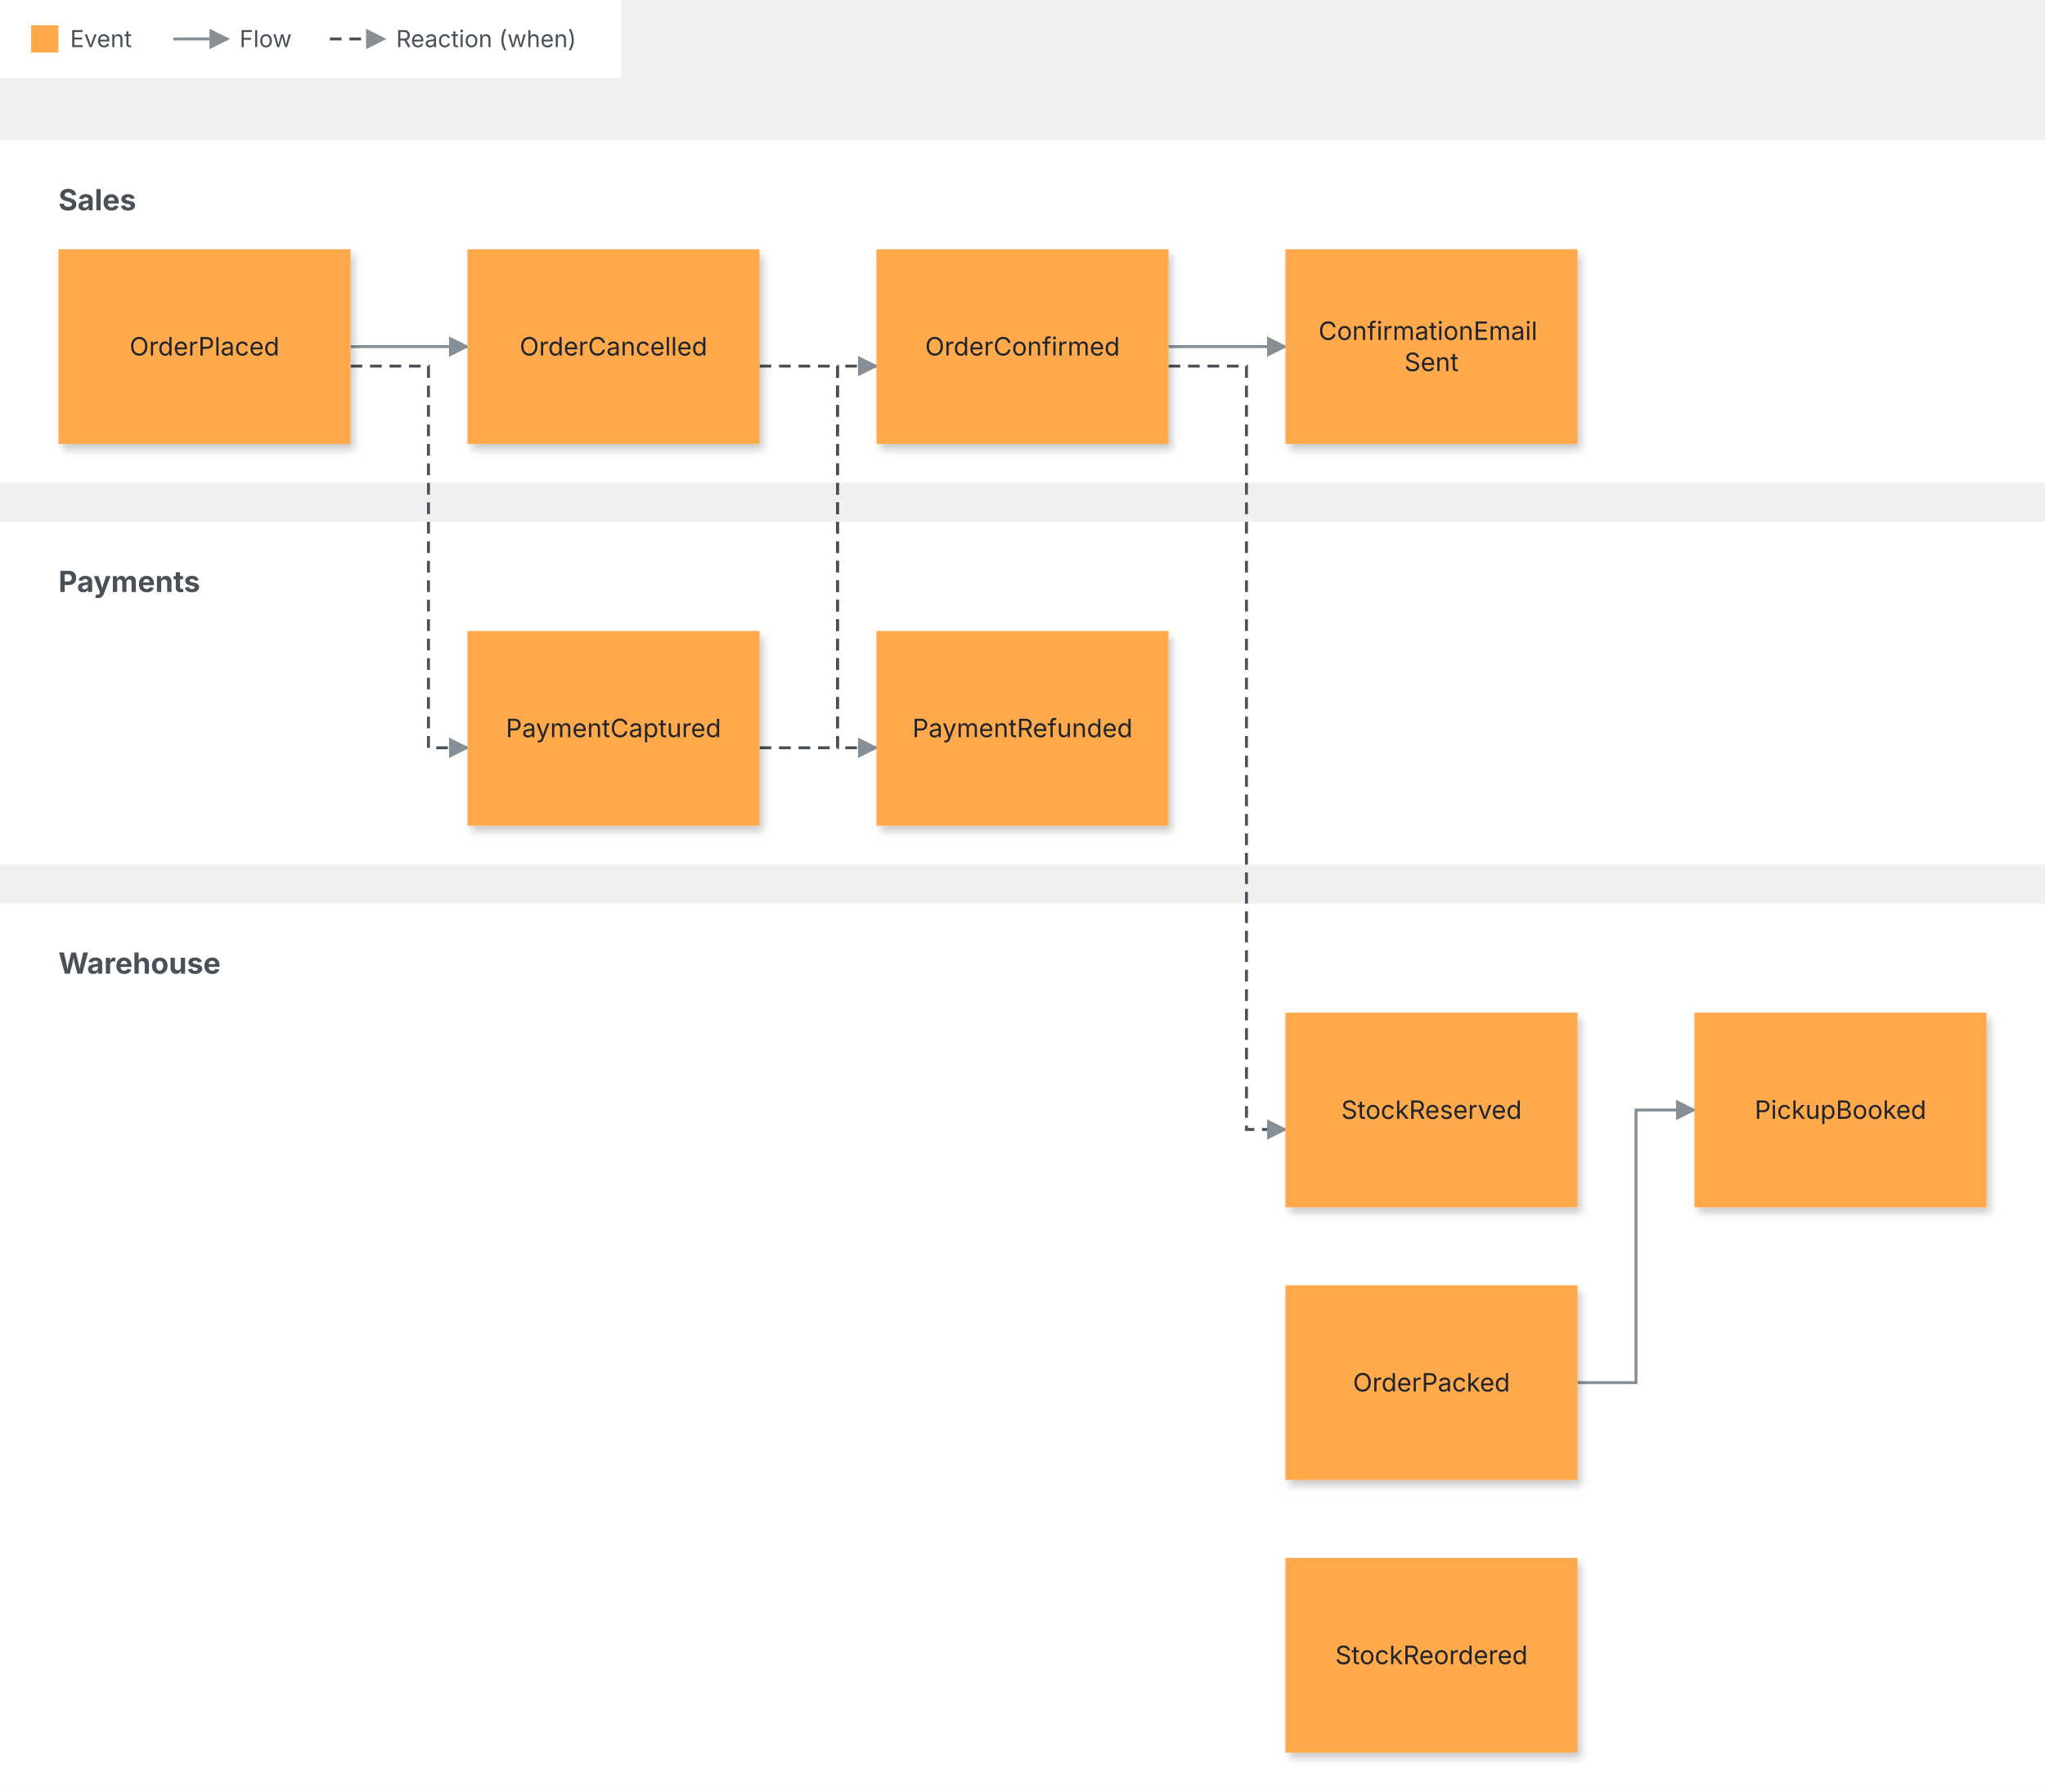
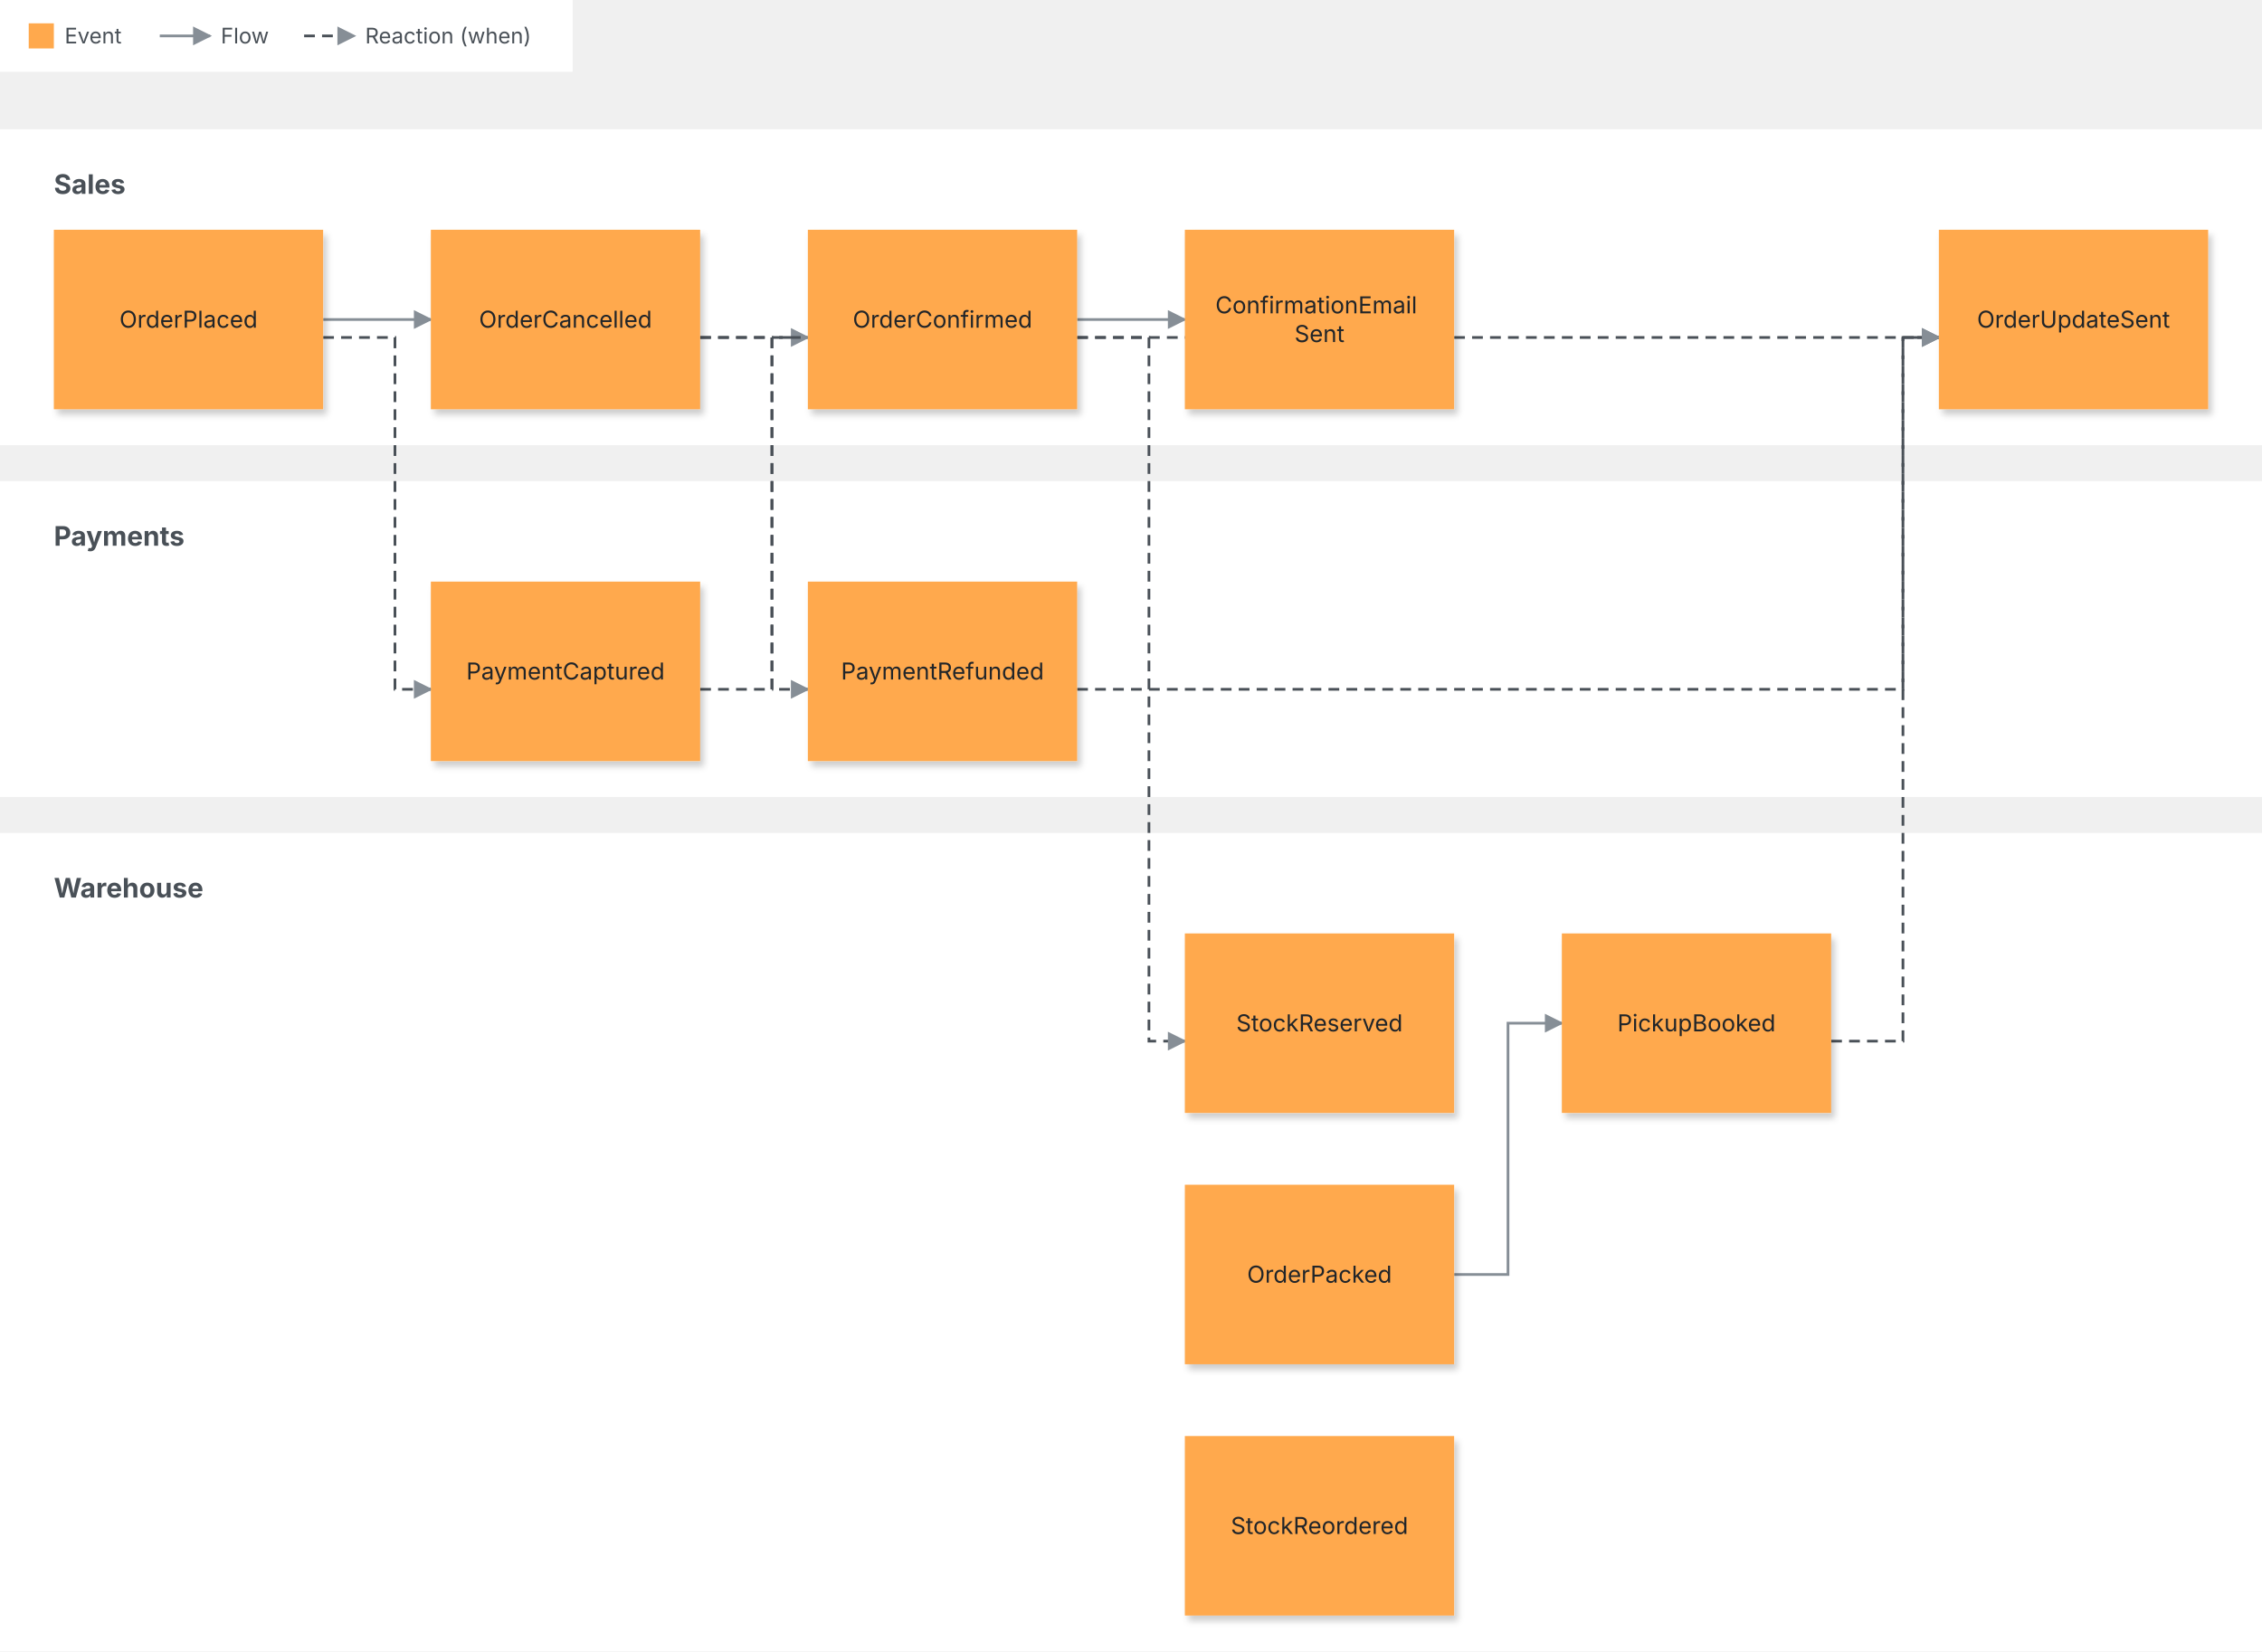
- <svg xmlns="http://www.w3.org/2000/svg" width="1050" height="920" viewBox="0 0 1050 920" font-family="system-ui, -apple-system, sans-serif">
+ <svg xmlns="http://www.w3.org/2000/svg" width="1260" height="920" viewBox="0 0 1260 920" font-family="system-ui, -apple-system, sans-serif">
  <defs>
-     <marker id="estorm-re41u-arrow" viewBox="0 0 10 10" refX="9" refY="5" markerWidth="7" markerHeight="7" orient="auto-start-reverse">
+     <marker id="estorm-1qag4n7-arrow" viewBox="0 0 10 10" refX="9" refY="5" markerWidth="7" markerHeight="7" orient="auto-start-reverse">
      <path d="M0 0 L10 5 L0 10 z" fill="#868e96" />
    </marker>
-     <marker id="estorm-re41u-cancel" viewBox="0 0 10 10" refX="9" refY="5" markerWidth="7" markerHeight="7" orient="auto-start-reverse">
+     <marker id="estorm-1qag4n7-cancel" viewBox="0 0 10 10" refX="9" refY="5" markerWidth="7" markerHeight="7" orient="auto-start-reverse">
      <path d="M0 0 L10 5 L0 10 z" fill="#e03131" />
    </marker>
-     <filter id="estorm-re41u-shadow" x="-10%" y="-10%" width="130%" height="130%">
+     <filter id="estorm-1qag4n7-shadow" x="-10%" y="-10%" width="130%" height="130%">
      <feDropShadow dx="2" dy="3" stdDeviation="2" flood-opacity="0.2" />
    </filter>
  </defs>
  <g class="legend">
    <rect class="background" width="319" height="40" fill="#ffffff" />
    <rect x="16" y="13" width="14" height="14" fill="#ffa94d" />
    <text x="36" y="24.2" font-size="12" fill="#495057">Event</text>
-     <path class="arrow" d="M89 20 L117 20" fill="none" stroke="#868e96" stroke-width="1.5" marker-end="url(#estorm-re41u-arrow)" />
+     <path class="arrow" d="M89 20 L117 20" fill="none" stroke="#868e96" stroke-width="1.5" marker-end="url(#estorm-1qag4n7-arrow)" />
    <text x="123" y="24.2" font-size="12" fill="#495057">Flow</text>
-     <path class="link" d="M169.4 20 L197.4 20" fill="none" stroke="#495057" stroke-width="1.5" stroke-dasharray="6 4" marker-end="url(#estorm-re41u-arrow)" />
+     <path class="link" d="M169.4 20 L197.4 20" fill="none" stroke="#495057" stroke-width="1.5" stroke-dasharray="6 4" marker-end="url(#estorm-1qag4n7-arrow)" />
    <text x="203.4" y="24.2" font-size="12" fill="#495057">Reaction (when)</text>
  </g>
  <g transform="translate(0 72)">
-     <rect class="background" x="0" y="0" width="1050" height="176" fill="#ffffff" />
-     <rect class="background" x="0" y="196" width="1050" height="176" fill="#ffffff" />
-     <rect class="background" x="0" y="392" width="1050" height="456" fill="#ffffff" />
-     <g class="lane" data-line="4">
+     <rect class="background" x="0" y="0" width="1260" height="176" fill="#ffffff" />
+     <rect class="background" x="0" y="196" width="1260" height="176" fill="#ffffff" />
+     <rect class="background" x="0" y="392" width="1260" height="456" fill="#ffffff" />
+     <g class="lane" data-line="5">
      <text x="30" y="36" font-size="15" font-weight="bold" fill="#495057">Sales</text>
    </g>
-     <g class="lane" data-line="18">
+     <g class="lane" data-line="22">
      <text x="30" y="232" font-size="15" font-weight="bold" fill="#495057">Payments</text>
    </g>
-     <g class="lane" data-line="27">
+     <g class="lane" data-line="31">
      <text x="30" y="428" font-size="15" font-weight="bold" fill="#495057">Warehouse</text>
    </g>
-     <path class="arrow" d="M180 106 L240 106" fill="none" stroke="#868e96" stroke-width="1.5" marker-end="url(#estorm-re41u-arrow)" />
-     <path class="arrow" d="M600 106 L660 106" fill="none" stroke="#868e96" stroke-width="1.5" marker-end="url(#estorm-re41u-arrow)" />
-     <path class="arrow" d="M810 638 L840 638 L840 498 L870 498" fill="none" stroke="#868e96" stroke-width="1.5" marker-end="url(#estorm-re41u-arrow)" />
-     <path class="link" d="M390 312 L430 312 L430 116 L450 116" fill="none" stroke="#495057" stroke-width="1.5" stroke-dasharray="6 4" marker-end="url(#estorm-re41u-arrow)" />
-     <path class="link" d="M180 116 L220 116 L220 312 L240 312" fill="none" stroke="#495057" stroke-width="1.5" stroke-dasharray="6 4" marker-end="url(#estorm-re41u-arrow)" />
-     <path class="link" d="M390 116 L430 116 L430 312 L450 312" fill="none" stroke="#495057" stroke-width="1.5" stroke-dasharray="6 4" marker-end="url(#estorm-re41u-arrow)" />
-     <path class="link" d="M600 116 L640 116 L640 508 L660 508" fill="none" stroke="#495057" stroke-width="1.5" stroke-dasharray="6 4" marker-end="url(#estorm-re41u-arrow)" />
-     <g class="event" data-line="7">
-       <rect x="30" y="56" width="150" height="100" fill="#ffa94d" filter="url(#estorm-re41u-shadow)" />
+     <path class="arrow" d="M180 106 L240 106" fill="none" stroke="#868e96" stroke-width="1.5" marker-end="url(#estorm-1qag4n7-arrow)" />
+     <path class="arrow" d="M600 106 L660 106" fill="none" stroke="#868e96" stroke-width="1.5" marker-end="url(#estorm-1qag4n7-arrow)" />
+     <path class="arrow" d="M810 638 L840 638 L840 498 L870 498" fill="none" stroke="#868e96" stroke-width="1.5" marker-end="url(#estorm-1qag4n7-arrow)" />
+     <path class="link" d="M390 312 L430 312 L430 116 L450 116" fill="none" stroke="#495057" stroke-width="1.5" stroke-dasharray="6 4" marker-end="url(#estorm-1qag4n7-arrow)" />
+     <path class="link" d="M390 116 L1080 116" fill="none" stroke="#495057" stroke-width="1.5" stroke-dasharray="6 4" marker-end="url(#estorm-1qag4n7-arrow)" />
+     <path class="link" d="M600 312 L1060 312 L1060 116 L1080 116" fill="none" stroke="#495057" stroke-width="1.5" stroke-dasharray="6 4" marker-end="url(#estorm-1qag4n7-arrow)" />
+     <path class="link" d="M1020 508 L1060 508 L1060 116 L1080 116" fill="none" stroke="#495057" stroke-width="1.5" stroke-dasharray="6 4" marker-end="url(#estorm-1qag4n7-arrow)" />
+     <path class="link" d="M180 116 L220 116 L220 312 L240 312" fill="none" stroke="#495057" stroke-width="1.5" stroke-dasharray="6 4" marker-end="url(#estorm-1qag4n7-arrow)" />
+     <path class="link" d="M390 116 L430 116 L430 312 L450 312" fill="none" stroke="#495057" stroke-width="1.5" stroke-dasharray="6 4" marker-end="url(#estorm-1qag4n7-arrow)" />
+     <path class="link" d="M600 116 L640 116 L640 508 L660 508" fill="none" stroke="#495057" stroke-width="1.5" stroke-dasharray="6 4" marker-end="url(#estorm-1qag4n7-arrow)" />
+     <g class="event" data-line="8">
+       <rect x="30" y="56" width="150" height="100" fill="#ffa94d" filter="url(#estorm-1qag4n7-shadow)" />
      <text x="105" y="110.55" text-anchor="middle" font-size="13" fill="#212529">
        <tspan x="105" dy="0">OrderPlaced</tspan>
      </text>
    </g>
-     <g class="event" data-line="9">
-       <rect x="240" y="56" width="150" height="100" fill="#ffa94d" filter="url(#estorm-re41u-shadow)" />
+     <g class="event" data-line="10">
+       <rect x="240" y="56" width="150" height="100" fill="#ffa94d" filter="url(#estorm-1qag4n7-shadow)" />
      <text x="315" y="110.55" text-anchor="middle" font-size="13" fill="#212529">
        <tspan x="315" dy="0">OrderCancelled</tspan>
      </text>
    </g>
-     <g class="event" data-line="15">
-       <rect x="450" y="56" width="150" height="100" fill="#ffa94d" filter="url(#estorm-re41u-shadow)" />
+     <g class="event" data-line="16">
+       <rect x="450" y="56" width="150" height="100" fill="#ffa94d" filter="url(#estorm-1qag4n7-shadow)" />
      <text x="525" y="110.55" text-anchor="middle" font-size="13" fill="#212529">
        <tspan x="525" dy="0">OrderConfirmed</tspan>
      </text>
    </g>
-     <g class="event" data-line="16">
-       <rect x="660" y="56" width="150" height="100" fill="#ffa94d" filter="url(#estorm-re41u-shadow)" />
+     <g class="event" data-line="17">
+       <rect x="660" y="56" width="150" height="100" fill="#ffa94d" filter="url(#estorm-1qag4n7-shadow)" />
      <text x="735" y="102.55" text-anchor="middle" font-size="13" fill="#212529">
        <tspan x="735" dy="0">ConfirmationEmail</tspan>
        <tspan x="735" dy="16">Sent</tspan>
      </text>
    </g>
    <g class="event" data-line="20">
-       <rect x="240" y="252" width="150" height="100" fill="#ffa94d" filter="url(#estorm-re41u-shadow)" />
+       <rect x="1080" y="56" width="150" height="100" fill="#ffa94d" filter="url(#estorm-1qag4n7-shadow)" />
+       <text x="1155" y="110.55" text-anchor="middle" font-size="13" fill="#212529">
+         <tspan x="1155" dy="0">OrderUpdateSent</tspan>
+       </text>
+     </g>
+     <g class="event" data-line="24">
+       <rect x="240" y="252" width="150" height="100" fill="#ffa94d" filter="url(#estorm-1qag4n7-shadow)" />
      <text x="315" y="306.55" text-anchor="middle" font-size="13" fill="#212529">
        <tspan x="315" dy="0">PaymentCaptured</tspan>
      </text>
    </g>
-     <g class="event" data-line="24">
-       <rect x="450" y="252" width="150" height="100" fill="#ffa94d" filter="url(#estorm-re41u-shadow)" />
+     <g class="event" data-line="28">
+       <rect x="450" y="252" width="150" height="100" fill="#ffa94d" filter="url(#estorm-1qag4n7-shadow)" />
      <text x="525" y="306.55" text-anchor="middle" font-size="13" fill="#212529">
        <tspan x="525" dy="0">PaymentRefunded</tspan>
      </text>
    </g>
-     <g class="event" data-line="29">
-       <rect x="660" y="448" width="150" height="100" fill="#ffa94d" filter="url(#estorm-re41u-shadow)" />
+     <g class="event" data-line="33">
+       <rect x="660" y="448" width="150" height="100" fill="#ffa94d" filter="url(#estorm-1qag4n7-shadow)" />
      <text x="735" y="502.55" text-anchor="middle" font-size="13" fill="#212529">
        <tspan x="735" dy="0">StockReserved</tspan>
      </text>
    </g>
-     <g class="event" data-line="32">
-       <rect x="660" y="588" width="150" height="100" fill="#ffa94d" filter="url(#estorm-re41u-shadow)" />
+     <g class="event" data-line="36">
+       <rect x="660" y="588" width="150" height="100" fill="#ffa94d" filter="url(#estorm-1qag4n7-shadow)" />
      <text x="735" y="642.55" text-anchor="middle" font-size="13" fill="#212529">
        <tspan x="735" dy="0">OrderPacked</tspan>
      </text>
    </g>
-     <g class="event" data-line="33">
-       <rect x="870" y="448" width="150" height="100" fill="#ffa94d" filter="url(#estorm-re41u-shadow)" />
+     <g class="event" data-line="37">
+       <rect x="870" y="448" width="150" height="100" fill="#ffa94d" filter="url(#estorm-1qag4n7-shadow)" />
      <text x="945" y="502.55" text-anchor="middle" font-size="13" fill="#212529">
        <tspan x="945" dy="0">PickupBooked</tspan>
      </text>
    </g>
-     <g class="event" data-line="35">
-       <rect x="660" y="728" width="150" height="100" fill="#ffa94d" filter="url(#estorm-re41u-shadow)" />
+     <g class="event" data-line="39">
+       <rect x="660" y="728" width="150" height="100" fill="#ffa94d" filter="url(#estorm-1qag4n7-shadow)" />
      <text x="735" y="782.55" text-anchor="middle" font-size="13" fill="#212529">
        <tspan x="735" dy="0">StockReordered</tspan>
      </text>
    </g>
  </g>
</svg>
